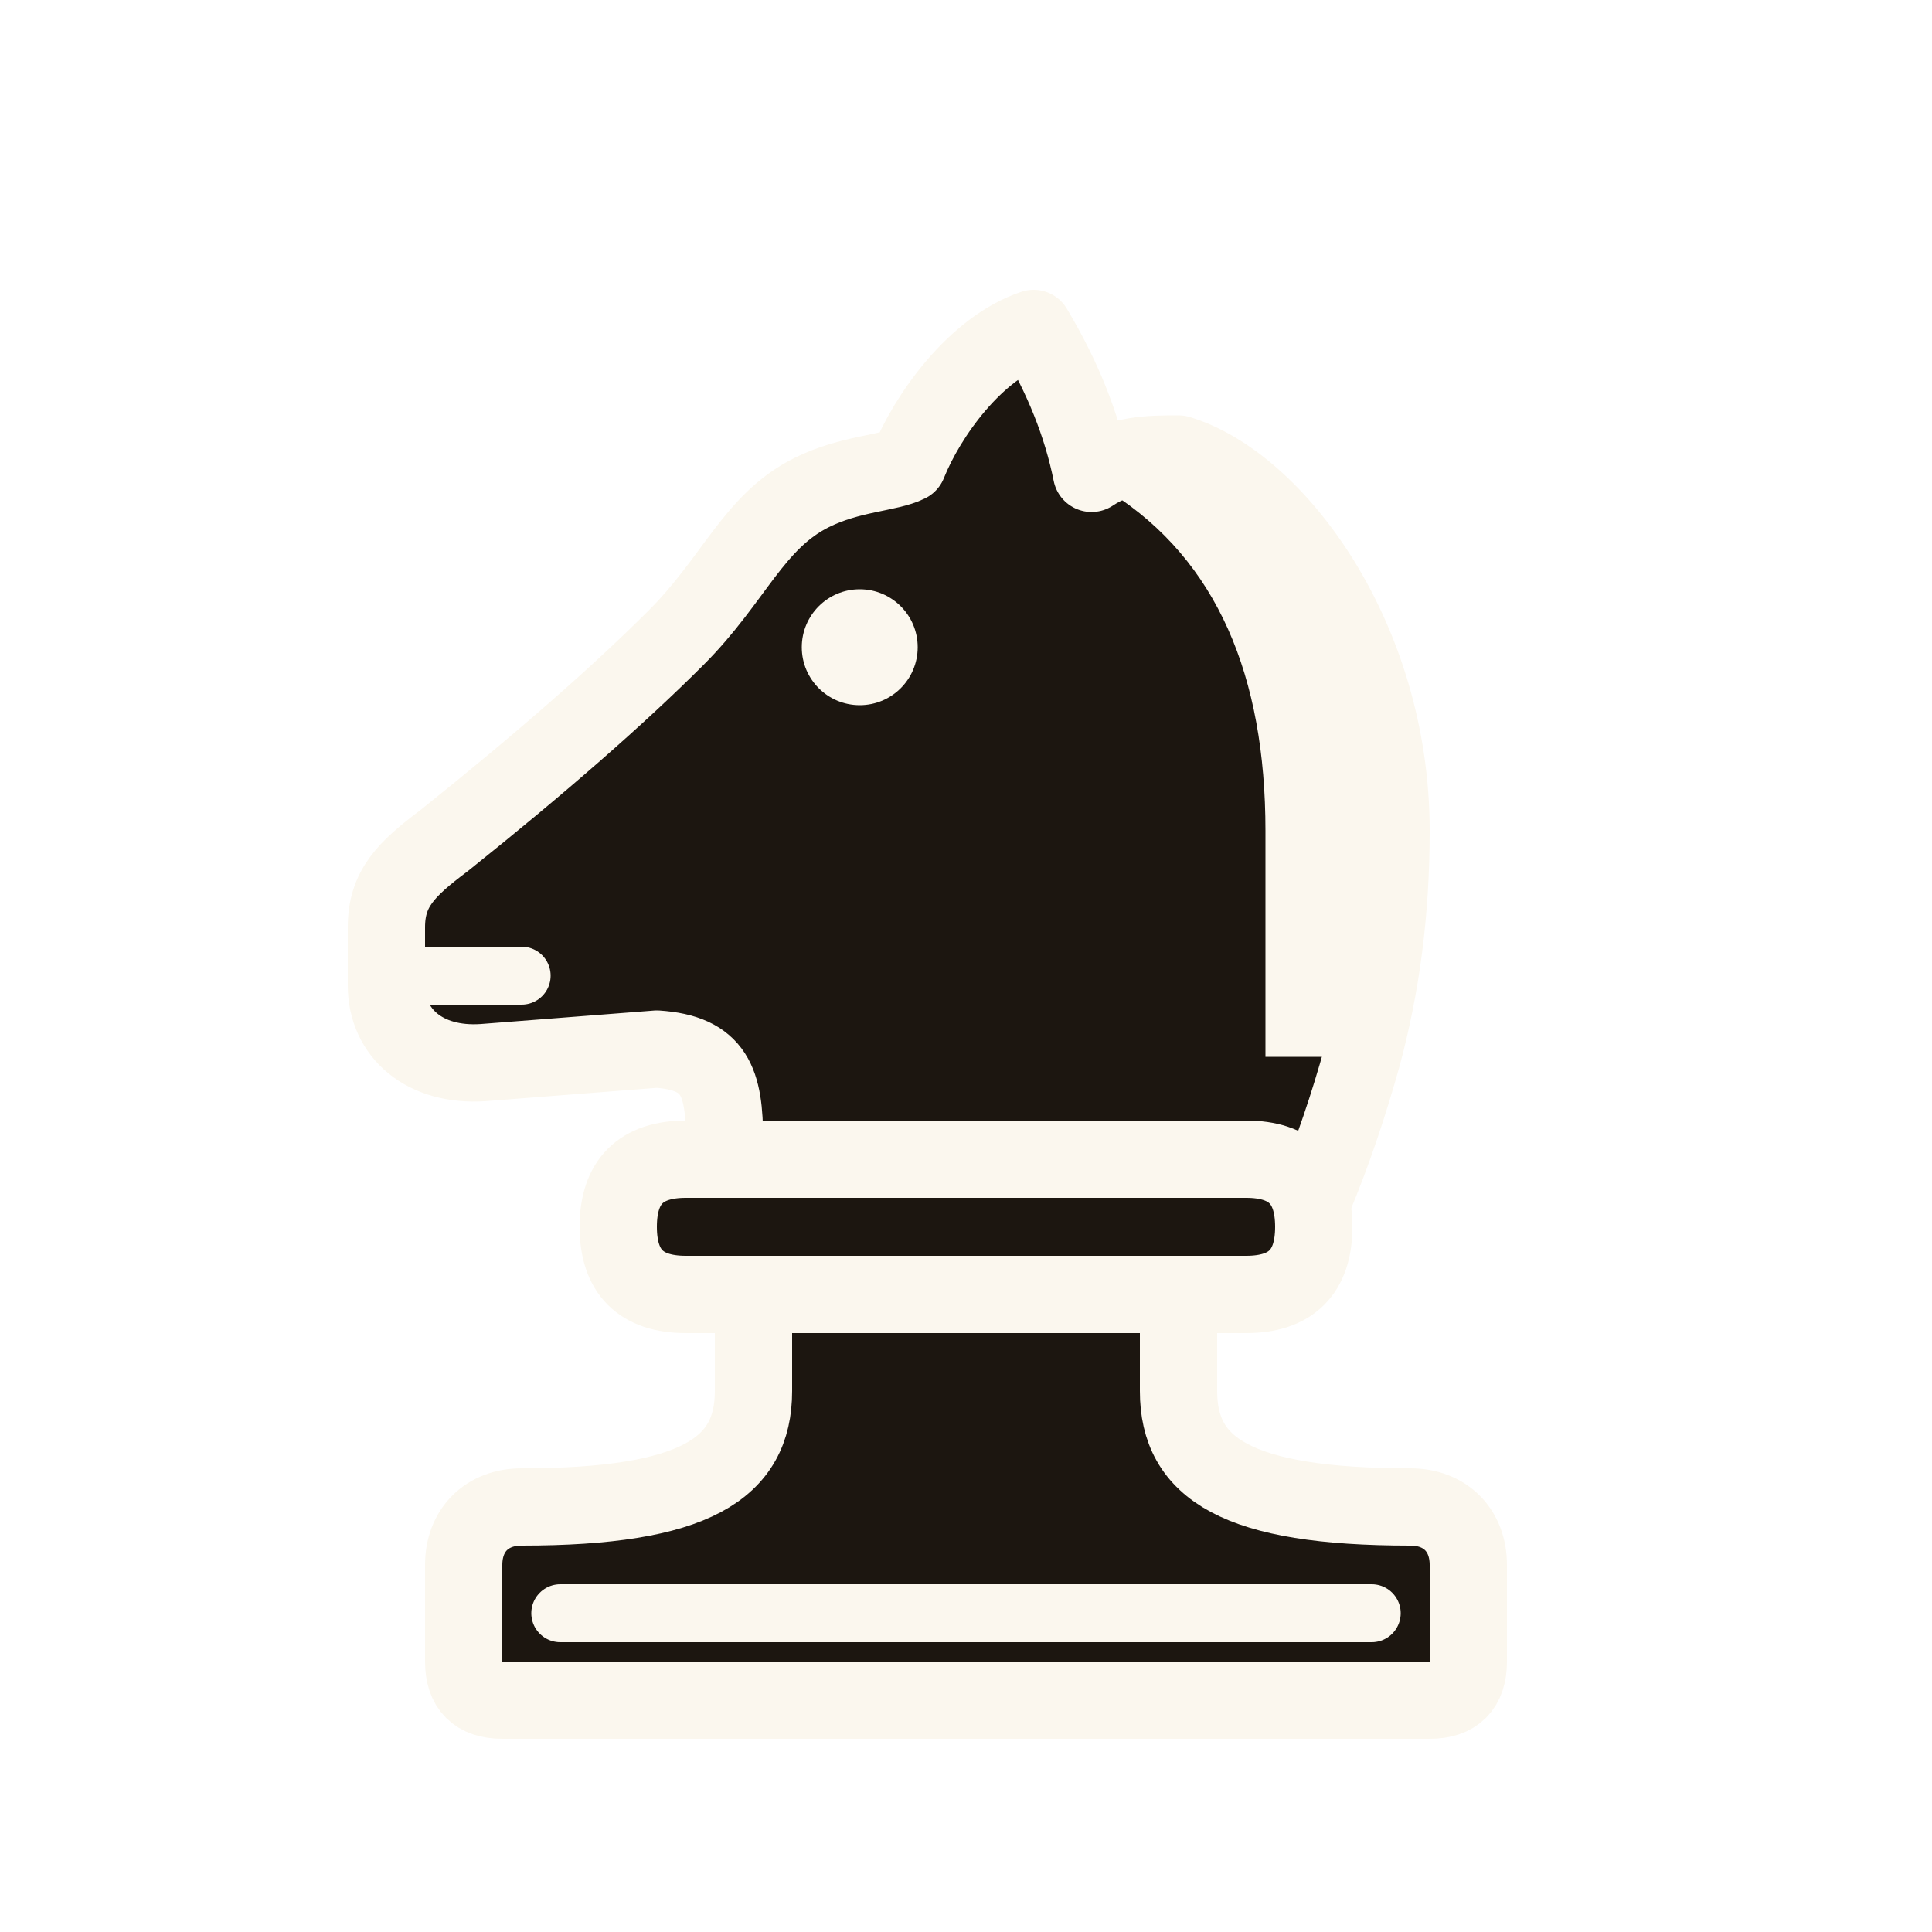
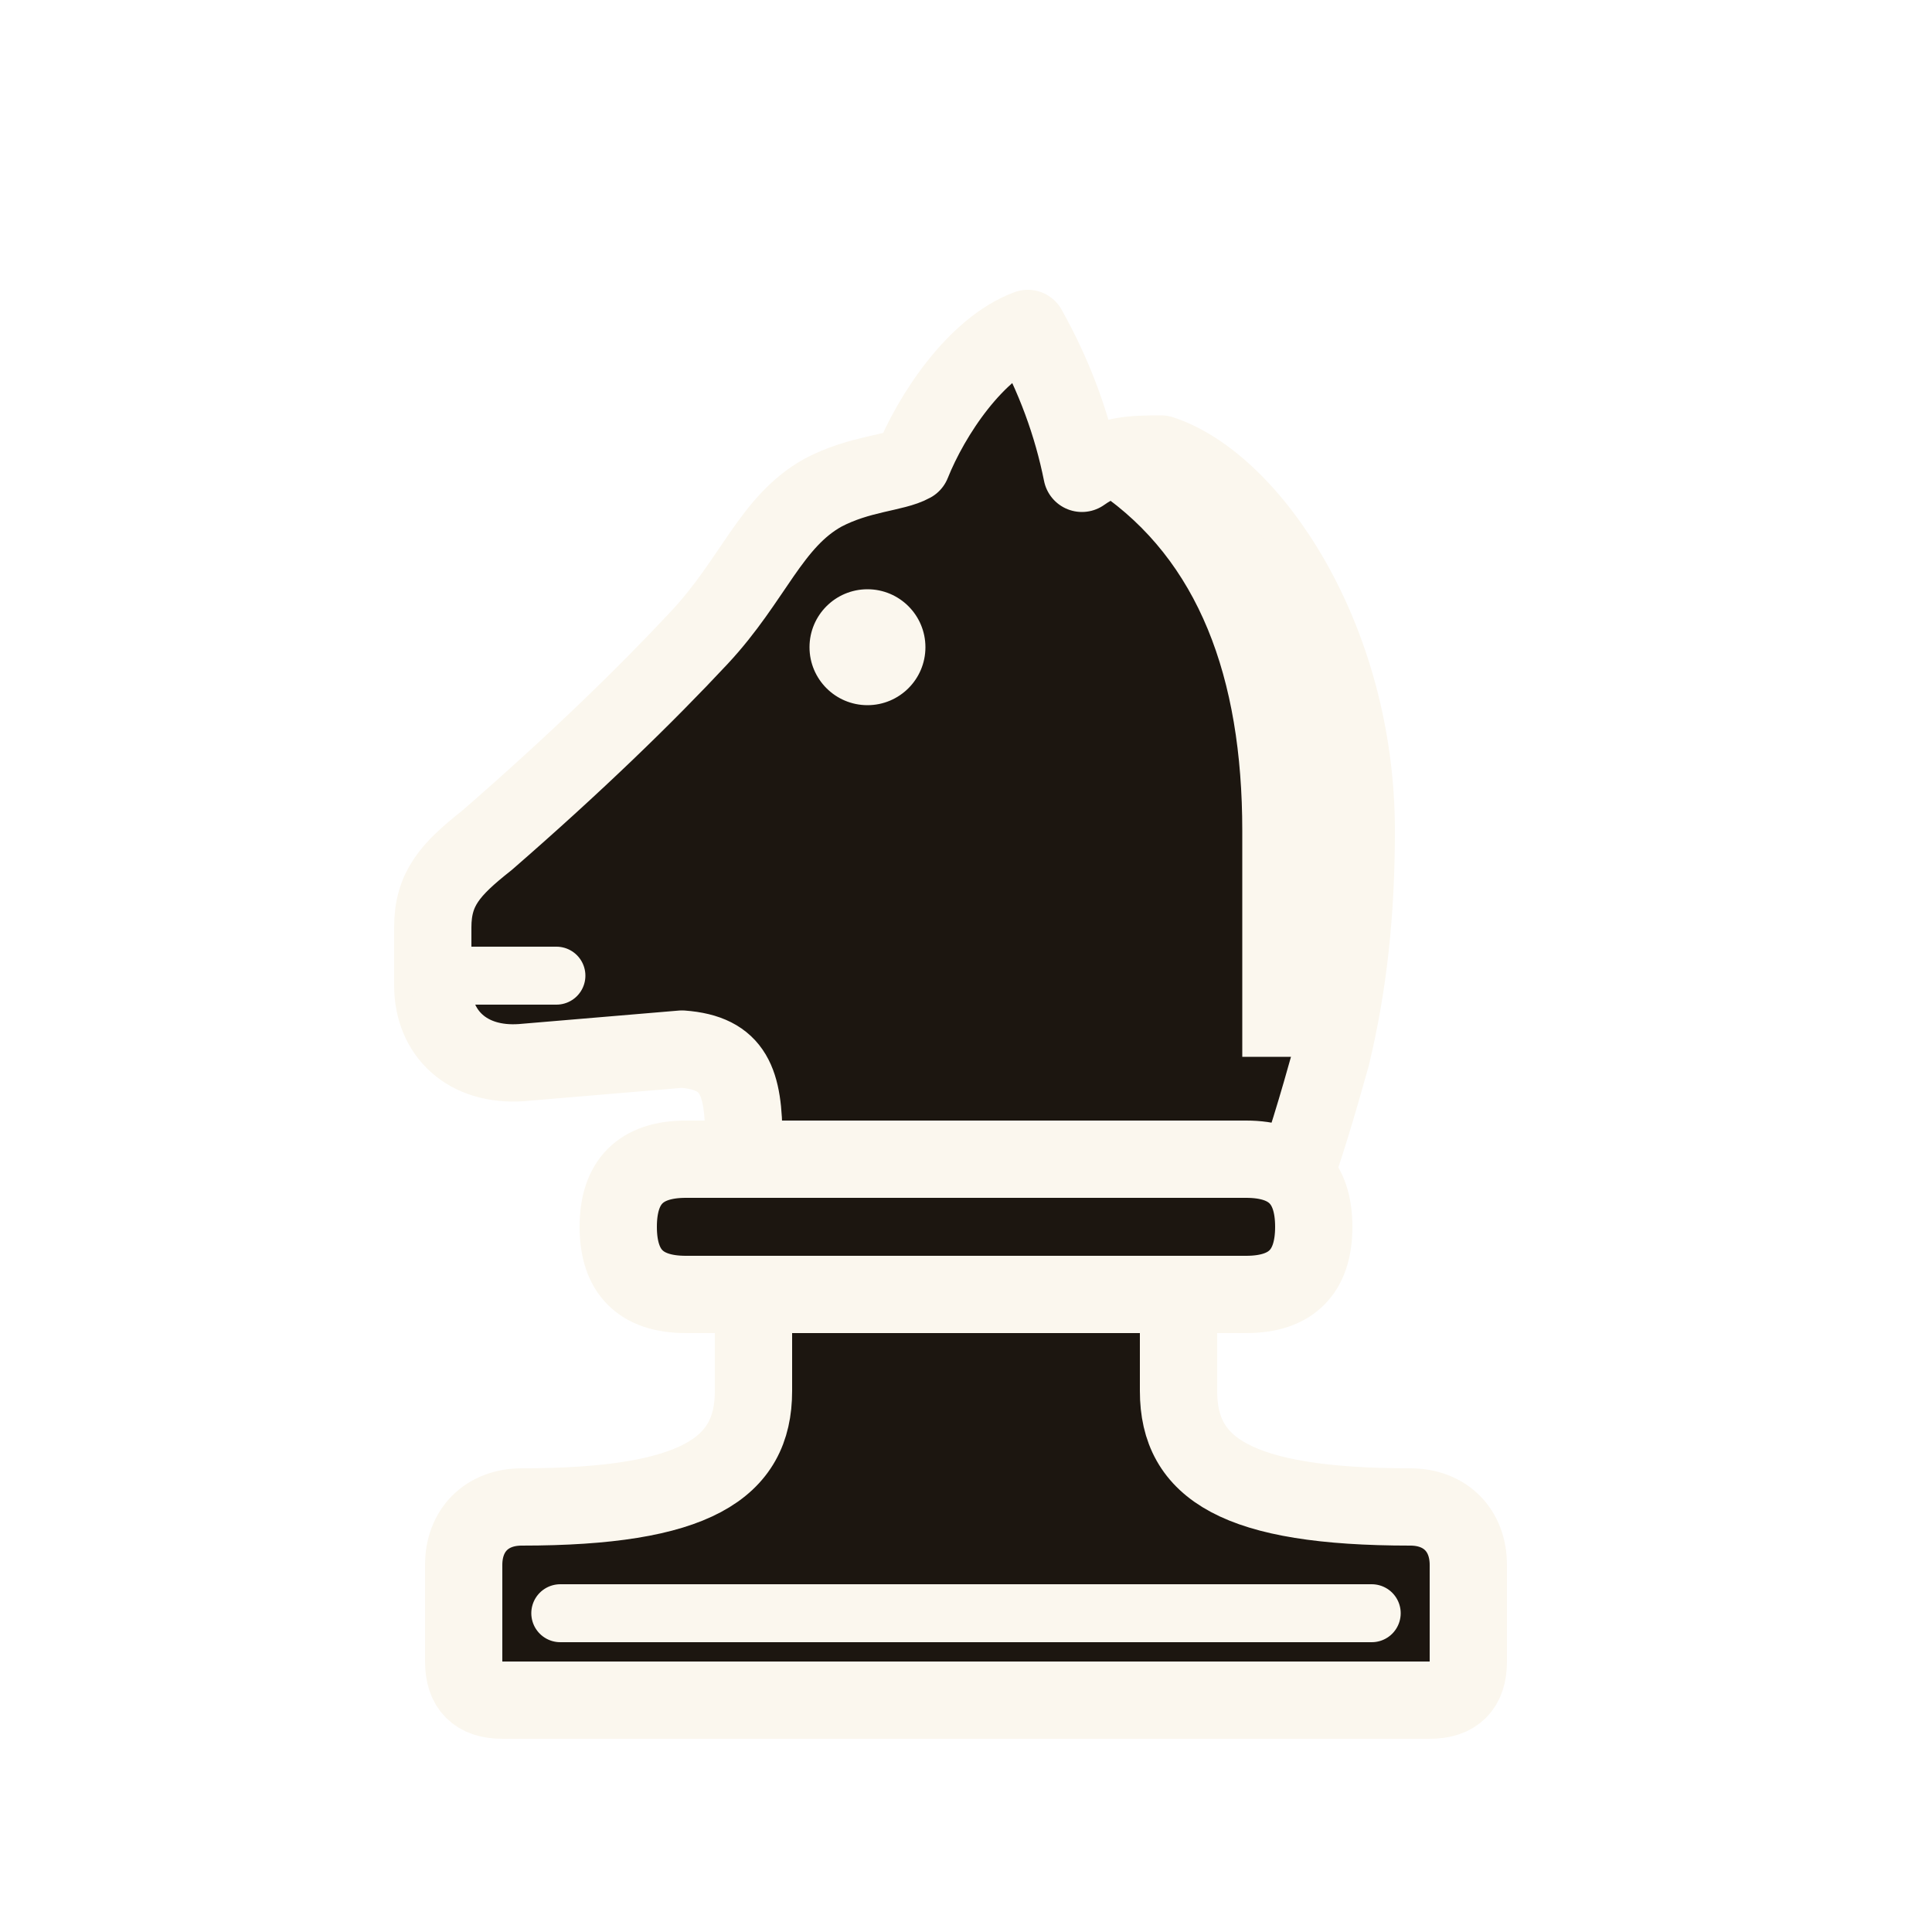
<svg xmlns="http://www.w3.org/2000/svg" viewBox="0 0 100 100">
  <g fill="#1c1610" stroke="#fbf7ee" stroke-width="4" stroke-linejoin="round" stroke-linecap="round">
    <path d="M50 64L61 64L61 72C61 76 64 78 73 78C74.8 78 76 79.2 76 81L76 86Q76 88 74 88L50 88L26 88Q24 88 24 86L24 81C24 79.2 25.2 78 27 78C36 78 39 76 39 72L39 64L50 64Z" />
-     <path d="M37.5 63L37.5 59C37.5 56 37 54.5 34 54.3L25 55C22 55.2 20 53.5 20 51L20 48C20 46 21 45 23 43.5C28 39.5 32 36 35 33C38 30 39 27 42 25.5C44 24.5 46 24.5 47 24C48 21.5 50.5 18 53.5 17C55 19.5 56 22 56.5 24.5C58 23.5 59.5 23.5 61 23.5C66 25 72 33 72 43C72 47.2 71.5 51 70.5 54.7C69.8 57.2 69 59.6 68 62Z" />
+     <path d="M38.5 63L38.5 59C38.5 56 38 54.5 35.3 54.3L27 55C24.2 55.2 22.4 53.5 22.4 51L22.4 48C22.4 46 23.3 45 25.2 43.5C29.8 39.5 33.4 36 36.2 33C39 30 39.9 27 42.6 25.5C44.5 24.5 46.3 24.5 47.2 24C48.2 21.5 50.5 18 53.2 17C54.6 19.5 55.5 22 56 24.5C57.4 23.5 58.7 23.5 60.1 23.5C64.7 25 70.2 33 70.2 43C70.2 47.2 69.8 51 68.9 54.7C68.2 57.2 67.5 59.6 66.6 62Z" />
    <path d="M50 60L64.5 60Q68 60 68 63.5Q68 67 64.5 67L50 67L35.5 67Q32 67 32 63.5Q32 60 35.5 60L50 60Z" />
-     <path fill="none" stroke-width="3" d="M29 83.5H71M20 50.5H27" />
-     <path fill="#fbf7ee" stroke="none" d="M61 23.5C66 25 72 33 72 43C72 47.2 71.5 51 70.5 54.7H65.5V43C65.5 35 63 29 57.5 25.5ZM41.5 33.5A3 3 0 1 1 47.5 33.5A3 3 0 1 1 41.5 33.5Z" />
+     <path fill="none" stroke-width="3" d="M29 83.5H71M22.4 50.5H28.8" />
+     <path fill="#fbf7ee" stroke="none" d="M60.1 23.5C64.7 25 70.2 33 70.2 43C70.2 47.2 69.8 51 68.9 54.7H64.3V43C64.3 35 62 29 56.9 25.5ZM41.9 33.5A3 3 0 1 1 47.9 33.5A3 3 0 1 1 41.9 33.5Z" />
  </g>
</svg>
